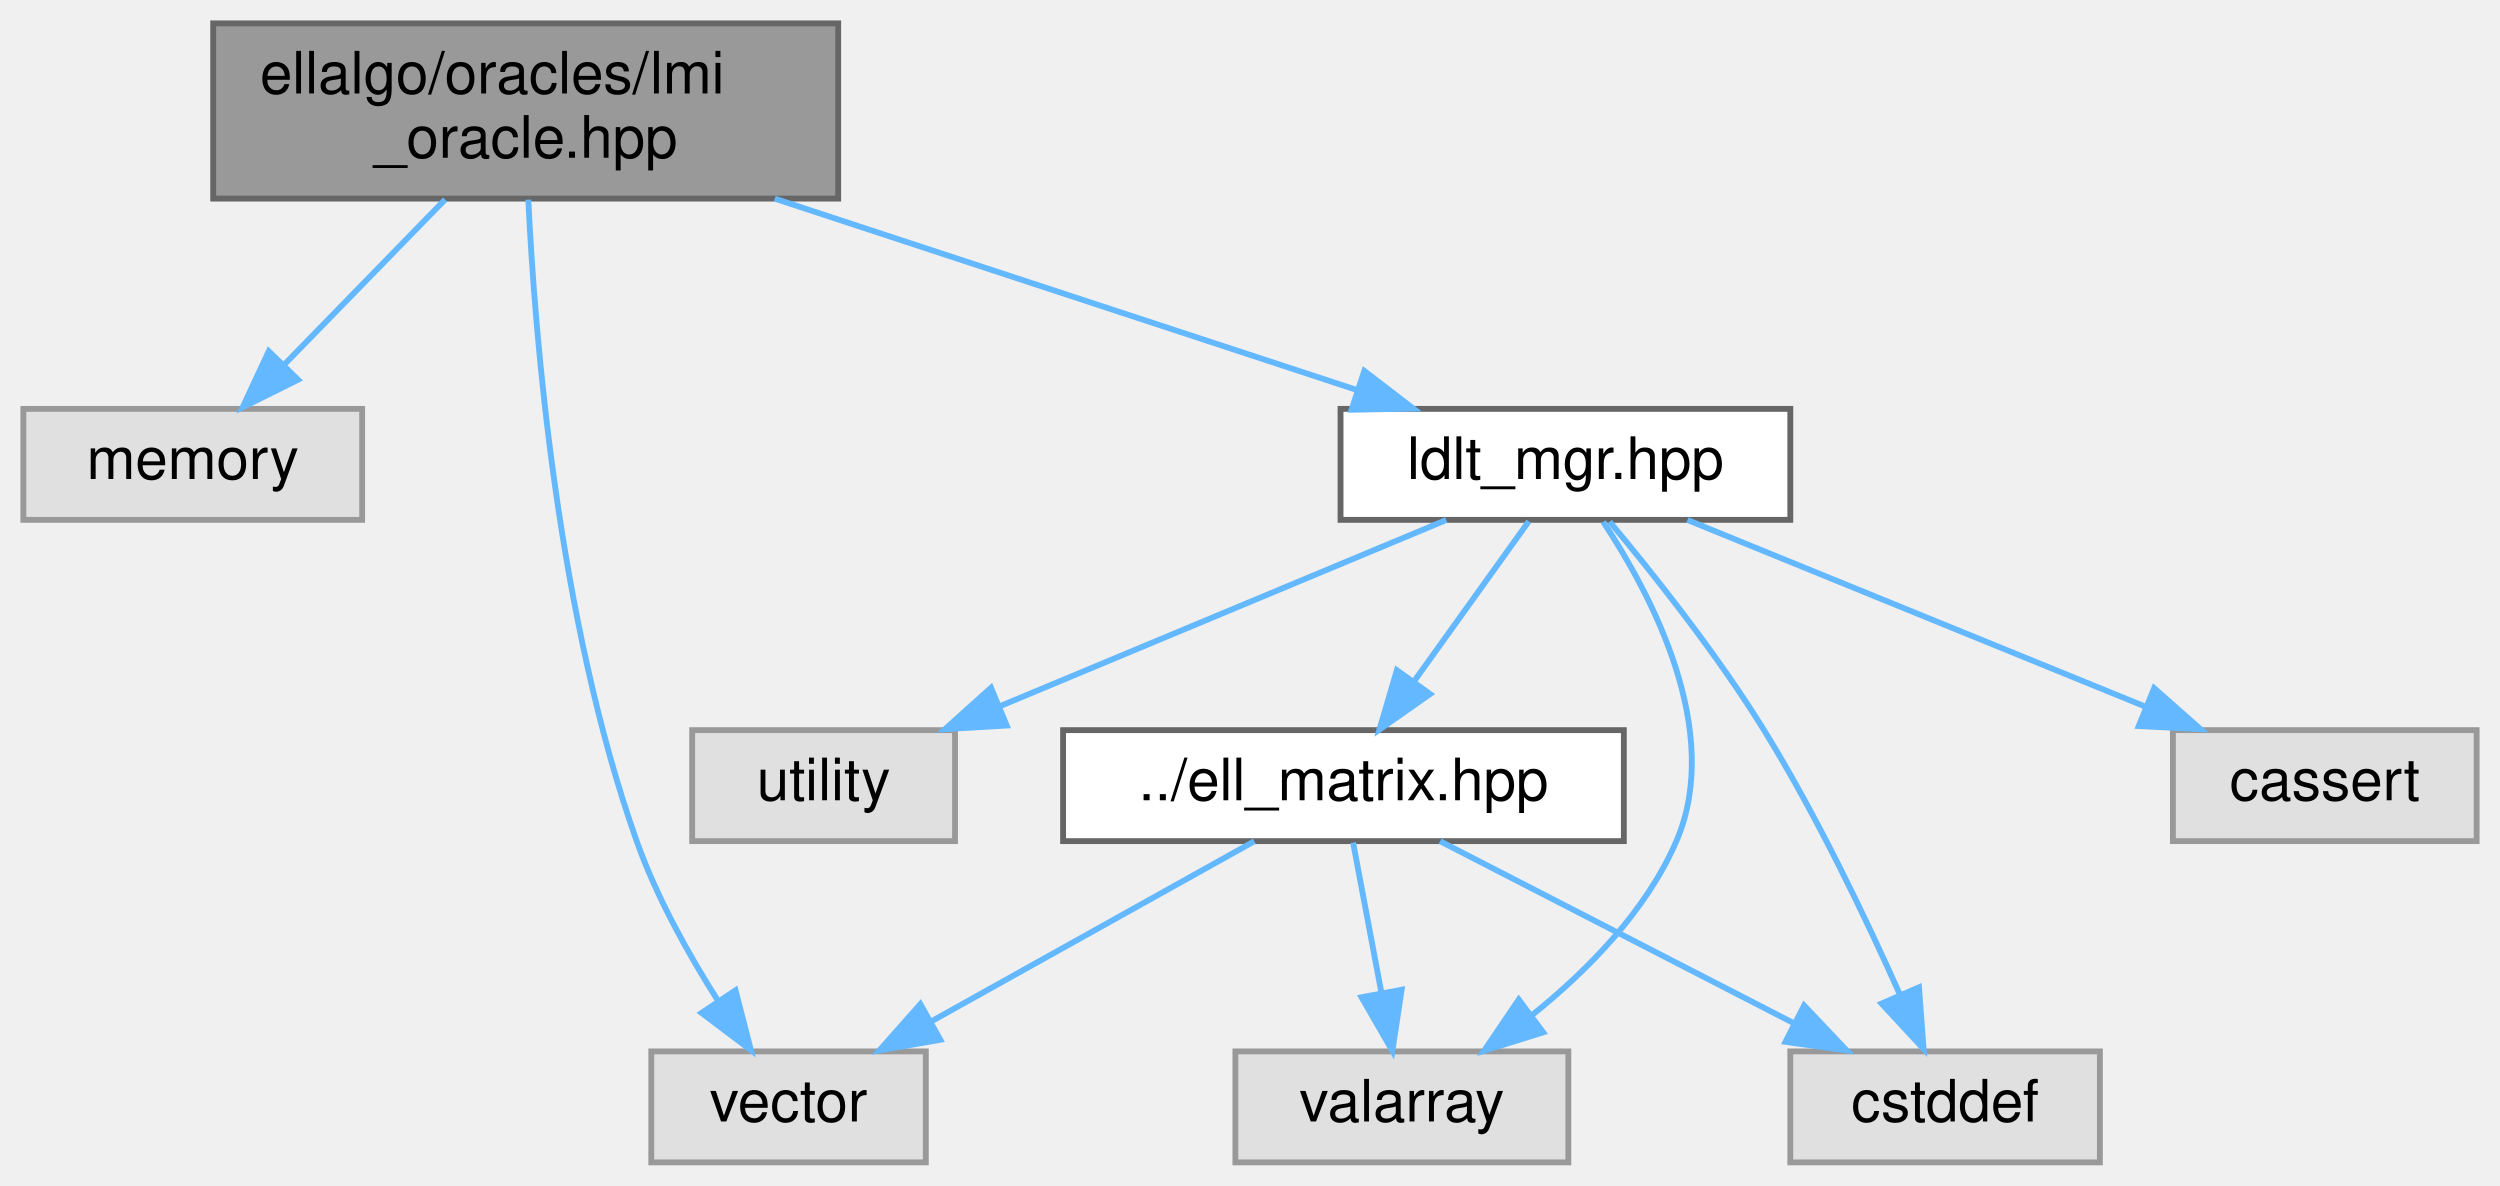
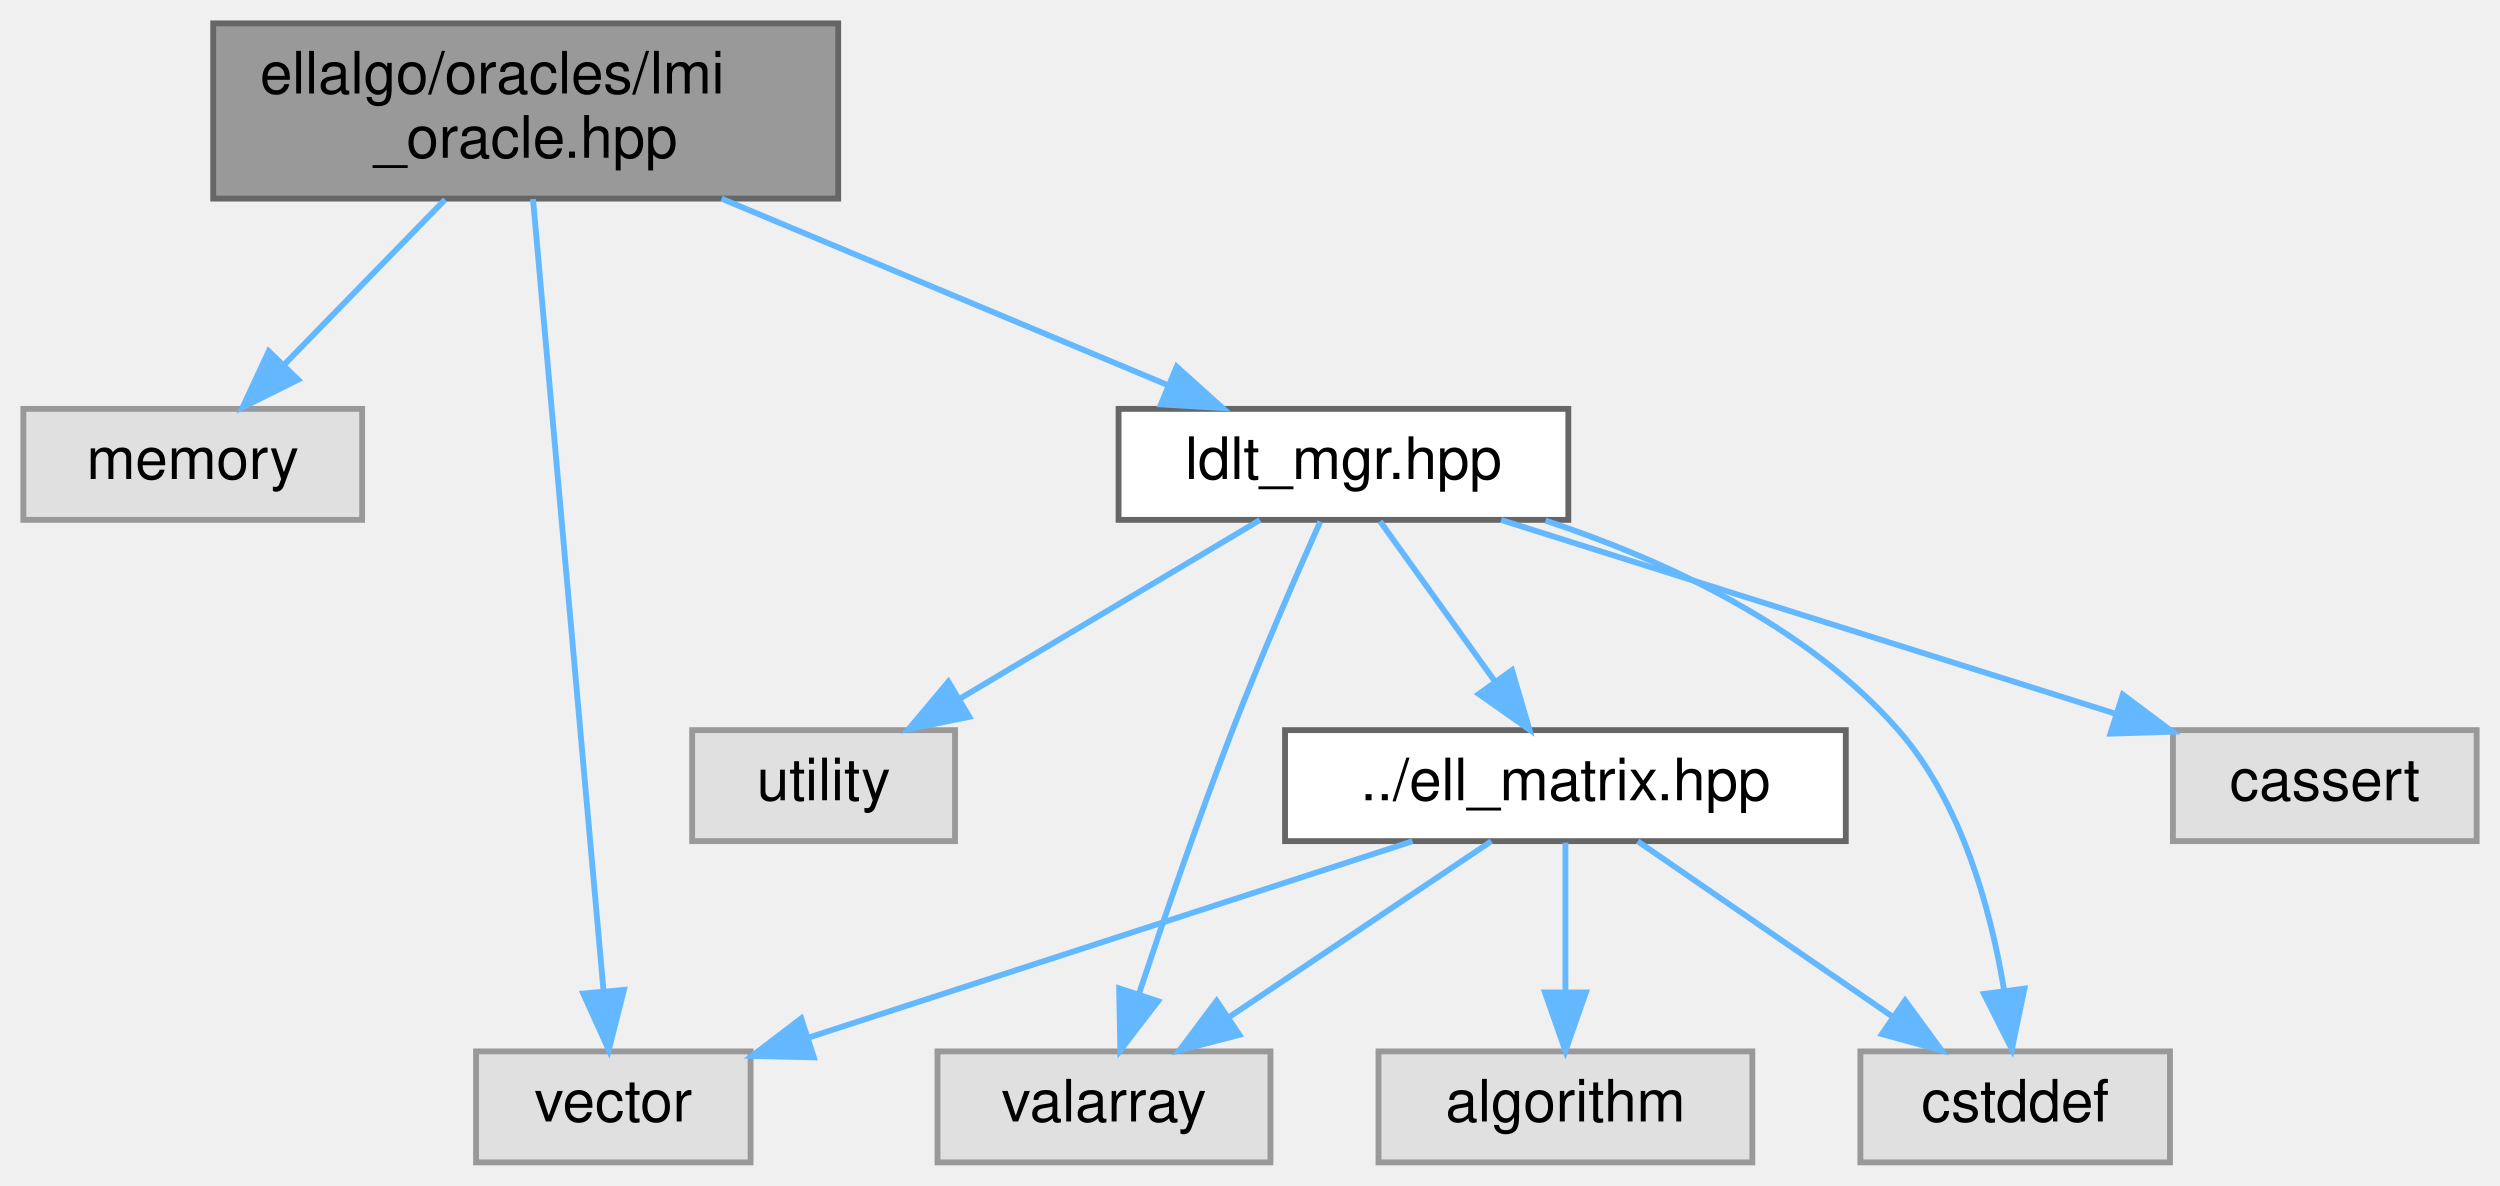
<svg xmlns="http://www.w3.org/2000/svg" xmlns:xlink="http://www.w3.org/1999/xlink" width="428pt" height="203pt" viewBox="0.00 0.00 428.00 203.00">
  <g id="graph0" class="graph" transform="scale(1 1) rotate(0) translate(4 199)">
    <g id="Node000001" class="node">
      <g id="a_Node000001">
        <a xlink:title="Oracle for Linear Matrix Inequality feasibility (lazy matrix form)">
          <polygon fill="#999999" stroke="#666666" points="139.5,-195 32.5,-195 32.5,-165 139.5,-165 139.5,-195" />
          <text text-anchor="start" x="40.5" y="-183" font-family="Helvetica,sans-Serif" font-size="10.00">ellalgo/oracles/lmi</text>
          <text text-anchor="middle" x="86" y="-172" font-family="Helvetica,sans-Serif" font-size="10.00">_oracle.hpp</text>
        </a>
      </g>
    </g>
    <g id="Node000002" class="node">
      <g id="a_Node000002">
        <a xlink:title=" ">
          <polygon fill="#e0e0e0" stroke="#999999" points="58,-129 0,-129 0,-110 58,-110 58,-129" />
          <text text-anchor="middle" x="29" y="-117" font-family="Helvetica,sans-Serif" font-size="10.00">memory</text>
        </a>
      </g>
    </g>
    <g id="edge1_Node000001_Node000002" class="edge">
      <g id="a_edge1_Node000001_Node000002">
        <a xlink:title=" ">
          <path fill="none" stroke="#63b8ff" d="M72.2,-164.84C63.93,-156.35 53.38,-145.52 44.77,-136.69" />
          <polygon fill="#63b8ff" stroke="#63b8ff" points="47.03,-133.99 37.54,-129.27 42.01,-138.87 47.03,-133.99" />
        </a>
      </g>
    </g>
    <g id="Node000003" class="node">
      <g id="a_Node000003">
        <a xlink:title=" ">
-           <polygon fill="#e0e0e0" stroke="#999999" points="154.5,-19 107.5,-19 107.5,0 154.5,0 154.5,-19" />
-           <text text-anchor="middle" x="131" y="-7" font-family="Helvetica,sans-Serif" font-size="10.00">vector</text>
+           <polygon fill="#e0e0e0" stroke="#999999" points="124.5,-19 77.5,-19 77.5,0 124.5,0 124.5,-19" />
+           <text text-anchor="middle" x="101" y="-7" font-family="Helvetica,sans-Serif" font-size="10.00">vector</text>
        </a>
      </g>
    </g>
    <g id="edge2_Node000001_Node000003" class="edge">
      <g id="a_edge2_Node000001_Node000003">
        <a xlink:title=" ">
-           <path fill="none" stroke="#63b8ff" d="M86.45,-164.82C87.57,-141.34 91.48,-93.18 105,-55 108.39,-45.42 113.89,-35.58 118.96,-27.6" />
-           <polygon fill="#63b8ff" stroke="#63b8ff" points="121.92,-29.47 124.56,-19.21 116.1,-25.59 121.92,-29.47" />
+           <path fill="none" stroke="#63b8ff" d="M87.25,-164.92C89.95,-134.65 96.3,-63.35 99.33,-29.27" />
+           <polygon fill="#63b8ff" stroke="#63b8ff" points="102.82,-29.53 100.22,-19.25 95.85,-28.91 102.82,-29.53" />
        </a>
      </g>
    </g>
    <g id="Node000004" class="node">
      <g id="a_Node000004">
        <a xlink:href="ldlt__mgr_8hpp.html" target="_top" xlink:title="LDL^T factorization manager for symmetric matrices.">
-           <polygon fill="white" stroke="#666666" points="302.5,-129 225.5,-129 225.5,-110 302.5,-110 302.5,-129" />
-           <text text-anchor="middle" x="264" y="-117" font-family="Helvetica,sans-Serif" font-size="10.00">ldlt_mgr.hpp</text>
+           <polygon fill="white" stroke="#666666" points="264.5,-129 187.5,-129 187.5,-110 264.5,-110 264.5,-129" />
+           <text text-anchor="middle" x="226" y="-117" font-family="Helvetica,sans-Serif" font-size="10.00">ldlt_mgr.hpp</text>
        </a>
      </g>
    </g>
    <g id="edge3_Node000001_Node000004" class="edge">
      <g id="a_edge3_Node000001_Node000004">
        <a xlink:title=" ">
-           <path fill="none" stroke="#63b8ff" d="M128.64,-164.99C159.09,-154.98 199.59,-141.67 228.33,-132.22" />
-           <polygon fill="#63b8ff" stroke="#63b8ff" points="229.57,-135.5 237.97,-129.05 227.38,-128.85 229.57,-135.5" />
+           <path fill="none" stroke="#63b8ff" d="M119.53,-164.99C142.79,-155.27 173.49,-142.44 195.95,-133.06" />
+           <polygon fill="#63b8ff" stroke="#63b8ff" points="197.45,-136.22 205.32,-129.14 194.75,-129.77 197.45,-136.22" />
        </a>
      </g>
    </g>
    <g id="Node000005" class="node">
      <g id="a_Node000005">
        <a xlink:title=" ">
          <polygon fill="#e0e0e0" stroke="#999999" points="420,-74 368,-74 368,-55 420,-55 420,-74" />
          <text text-anchor="middle" x="394" y="-62" font-family="Helvetica,sans-Serif" font-size="10.00">cassert</text>
        </a>
      </g>
    </g>
    <g id="edge4_Node000004_Node000005" class="edge">
      <g id="a_edge4_Node000004_Node000005">
        <a xlink:title=" ">
-           <path fill="none" stroke="#63b8ff" d="M284.89,-109.98C306.08,-101.34 339.13,-87.87 363.3,-78.02" />
-           <polygon fill="#63b8ff" stroke="#63b8ff" points="364.79,-81.19 372.73,-74.17 362.15,-74.7 364.79,-81.19" />
+           <path fill="none" stroke="#63b8ff" d="M252.99,-109.98C281.53,-100.98 326.7,-86.73 358.2,-76.8" />
+           <polygon fill="#63b8ff" stroke="#63b8ff" points="359.42,-80.08 367.9,-73.73 357.31,-73.4 359.42,-80.08" />
        </a>
      </g>
    </g>
    <g id="Node000006" class="node">
      <g id="a_Node000006">
        <a xlink:title=" ">
-           <polygon fill="#e0e0e0" stroke="#999999" points="355.5,-19 302.5,-19 302.5,0 355.5,0 355.5,-19" />
-           <text text-anchor="middle" x="329" y="-7" font-family="Helvetica,sans-Serif" font-size="10.00">cstddef</text>
+           <polygon fill="#e0e0e0" stroke="#999999" points="367.5,-19 314.5,-19 314.5,0 367.5,0 367.5,-19" />
+           <text text-anchor="middle" x="341" y="-7" font-family="Helvetica,sans-Serif" font-size="10.00">cstddef</text>
        </a>
      </g>
    </g>
    <g id="edge5_Node000004_Node000006" class="edge">
      <g id="a_edge5_Node000004_Node000006">
        <a xlink:title=" ">
-           <path fill="none" stroke="#63b8ff" d="M271.58,-109.67C278.87,-100.96 289.93,-87.07 298,-74 307.05,-59.34 315.5,-41.65 321.29,-28.67" />
-           <polygon fill="#63b8ff" stroke="#63b8ff" points="324.53,-29.98 325.32,-19.42 318.12,-27.19 324.53,-29.98" />
+           <path fill="none" stroke="#63b8ff" d="M260.59,-109.87C280.78,-103.19 305.29,-91.95 321,-74 331.82,-61.63 336.79,-43.41 339.07,-29.66" />
+           <polygon fill="#63b8ff" stroke="#63b8ff" points="342.59,-29.75 340.43,-19.38 335.65,-28.84 342.59,-29.75" />
        </a>
      </g>
    </g>
    <g id="Node000007" class="node">
      <g id="a_Node000007">
        <a xlink:title=" ">
          <polygon fill="#e0e0e0" stroke="#999999" points="159.5,-74 114.5,-74 114.5,-55 159.5,-55 159.5,-74" />
          <text text-anchor="middle" x="137" y="-62" font-family="Helvetica,sans-Serif" font-size="10.00">utility</text>
        </a>
      </g>
    </g>
    <g id="edge6_Node000004_Node000007" class="edge">
      <g id="a_edge6_Node000004_Node000007">
        <a xlink:title=" ">
-           <path fill="none" stroke="#63b8ff" d="M243.6,-109.98C222.98,-101.38 190.89,-87.99 167.31,-78.15" />
-           <polygon fill="#63b8ff" stroke="#63b8ff" points="168.35,-74.79 157.78,-74.17 165.66,-81.25 168.35,-74.79" />
+           <path fill="none" stroke="#63b8ff" d="M211.7,-109.98C197.9,-101.77 176.76,-89.18 160.49,-79.49" />
+           <polygon fill="#63b8ff" stroke="#63b8ff" points="161.94,-76.28 151.56,-74.17 158.36,-82.29 161.94,-76.28" />
        </a>
      </g>
    </g>
    <g id="Node000008" class="node">
      <g id="a_Node000008">
        <a xlink:title=" ">
-           <polygon fill="#e0e0e0" stroke="#999999" points="264.5,-19 207.5,-19 207.5,0 264.5,0 264.5,-19" />
-           <text text-anchor="middle" x="236" y="-7" font-family="Helvetica,sans-Serif" font-size="10.00">valarray</text>
+           <polygon fill="#e0e0e0" stroke="#999999" points="213.5,-19 156.5,-19 156.5,0 213.5,0 213.5,-19" />
+           <text text-anchor="middle" x="185" y="-7" font-family="Helvetica,sans-Serif" font-size="10.00">valarray</text>
        </a>
      </g>
    </g>
    <g id="edge7_Node000004_Node000008" class="edge">
      <g id="a_edge7_Node000004_Node000008">
        <a xlink:title=" ">
-           <path fill="none" stroke="#63b8ff" d="M270.47,-109.65C278.75,-97.16 291.1,-73.81 283,-55 277.85,-43.03 267.71,-32.76 258.17,-25.12" />
-           <polygon fill="#63b8ff" stroke="#63b8ff" points="260.19,-22.26 250.07,-19.11 256.01,-27.88 260.19,-22.26" />
+           <path fill="none" stroke="#63b8ff" d="M222.03,-109.71C218.05,-100.79 211.84,-86.54 207,-74 201.21,-59.02 195.29,-41.78 191.05,-29.05" />
+           <polygon fill="#63b8ff" stroke="#63b8ff" points="194.25,-27.6 187.8,-19.2 187.6,-29.79 194.25,-27.6" />
        </a>
      </g>
    </g>
    <g id="Node000009" class="node">
      <g id="a_Node000009">
        <a xlink:href="ell__matrix_8hpp.html" target="_top" xlink:title="Square matrix with flat storage and strided views.">
-           <polygon fill="white" stroke="#666666" points="274,-74 178,-74 178,-55 274,-55 274,-74" />
-           <text text-anchor="middle" x="226" y="-62" font-family="Helvetica,sans-Serif" font-size="10.00">../ell_matrix.hpp</text>
+           <polygon fill="white" stroke="#666666" points="312,-74 216,-74 216,-55 312,-55 312,-74" />
+           <text text-anchor="middle" x="264" y="-62" font-family="Helvetica,sans-Serif" font-size="10.00">../ell_matrix.hpp</text>
        </a>
      </g>
    </g>
    <g id="edge8_Node000004_Node000009" class="edge">
      <g id="a_edge8_Node000004_Node000009">
        <a xlink:title=" ">
-           <path fill="none" stroke="#63b8ff" d="M257.73,-109.75C252.41,-102.34 244.64,-91.5 238.12,-82.41" />
-           <polygon fill="#63b8ff" stroke="#63b8ff" points="240.83,-80.18 232.16,-74.09 235.14,-84.26 240.83,-80.18" />
+           <path fill="none" stroke="#63b8ff" d="M232.27,-109.75C237.59,-102.34 245.36,-91.5 251.88,-82.41" />
+           <polygon fill="#63b8ff" stroke="#63b8ff" points="254.86,-84.26 257.84,-74.09 249.17,-80.18 254.86,-84.26" />
        </a>
      </g>
    </g>
-     <g id="edge11_Node000009_Node000003" class="edge">
-       <g id="a_edge11_Node000009_Node000003">
+     <g id="edge12_Node000009_Node000003" class="edge">
+       <g id="a_edge12_Node000009_Node000003">
        <a xlink:title=" ">
-           <path fill="none" stroke="#63b8ff" d="M210.74,-54.98C195.87,-46.69 173.02,-33.94 155.58,-24.22" />
-           <polygon fill="#63b8ff" stroke="#63b8ff" points="156.98,-20.99 146.54,-19.17 153.57,-27.1 156.98,-20.99" />
+           <path fill="none" stroke="#63b8ff" d="M237.81,-54.98C209.76,-45.86 165.14,-31.36 134.54,-21.4" />
+           <polygon fill="#63b8ff" stroke="#63b8ff" points="135.33,-17.98 124.74,-18.22 133.17,-24.64 135.33,-17.98" />
        </a>
      </g>
    </g>
-     <g id="edge9_Node000009_Node000006" class="edge">
-       <g id="a_edge9_Node000009_Node000006">
+     <g id="edge10_Node000009_Node000006" class="edge">
+       <g id="a_edge10_Node000009_Node000006">
        <a xlink:title=" ">
-           <path fill="none" stroke="#63b8ff" d="M242.55,-54.98C258.89,-46.57 284.13,-33.59 303.13,-23.81" />
-           <polygon fill="#63b8ff" stroke="#63b8ff" points="304.86,-26.86 312.15,-19.17 301.66,-20.63 304.86,-26.86" />
+           <path fill="none" stroke="#63b8ff" d="M276.37,-54.98C288.09,-46.92 305.92,-34.65 319.89,-25.03" />
+           <polygon fill="#63b8ff" stroke="#63b8ff" points="322.15,-27.72 328.4,-19.17 318.18,-21.96 322.15,-27.72" />
        </a>
      </g>
    </g>
-     <g id="edge10_Node000009_Node000008" class="edge">
-       <g id="a_edge10_Node000009_Node000008">
+     <g id="edge11_Node000009_Node000008" class="edge">
+       <g id="a_edge11_Node000009_Node000008">
        <a xlink:title=" ">
-           <path fill="none" stroke="#63b8ff" d="M227.65,-54.75C228.96,-47.8 230.84,-37.85 232.48,-29.13" />
-           <polygon fill="#63b8ff" stroke="#63b8ff" points="235.96,-29.56 234.38,-19.09 229.09,-28.27 235.96,-29.56" />
+           <path fill="none" stroke="#63b8ff" d="M251.31,-54.98C239.17,-46.84 220.64,-34.41 206.25,-24.76" />
+           <polygon fill="#63b8ff" stroke="#63b8ff" points="208.18,-21.84 197.92,-19.17 204.28,-27.65 208.18,-21.84" />
+         </a>
+       </g>
+     </g>
+     <g id="Node000010" class="node">
+       <g id="a_Node000010">
+         <a xlink:title=" ">
+           <polygon fill="#e0e0e0" stroke="#999999" points="296,-19 232,-19 232,0 296,0 296,-19" />
+           <text text-anchor="middle" x="264" y="-7" font-family="Helvetica,sans-Serif" font-size="10.00">algorithm</text>
+         </a>
+       </g>
+     </g>
+     <g id="edge9_Node000009_Node000010" class="edge">
+       <g id="a_edge9_Node000009_Node000010">
+         <a xlink:title=" ">
+           <path fill="none" stroke="#63b8ff" d="M264,-54.75C264,-47.8 264,-37.85 264,-29.13" />
+           <polygon fill="#63b8ff" stroke="#63b8ff" points="267.5,-29.09 264,-19.09 260.5,-29.09 267.5,-29.09" />
        </a>
      </g>
    </g>
  </g>
</svg>
